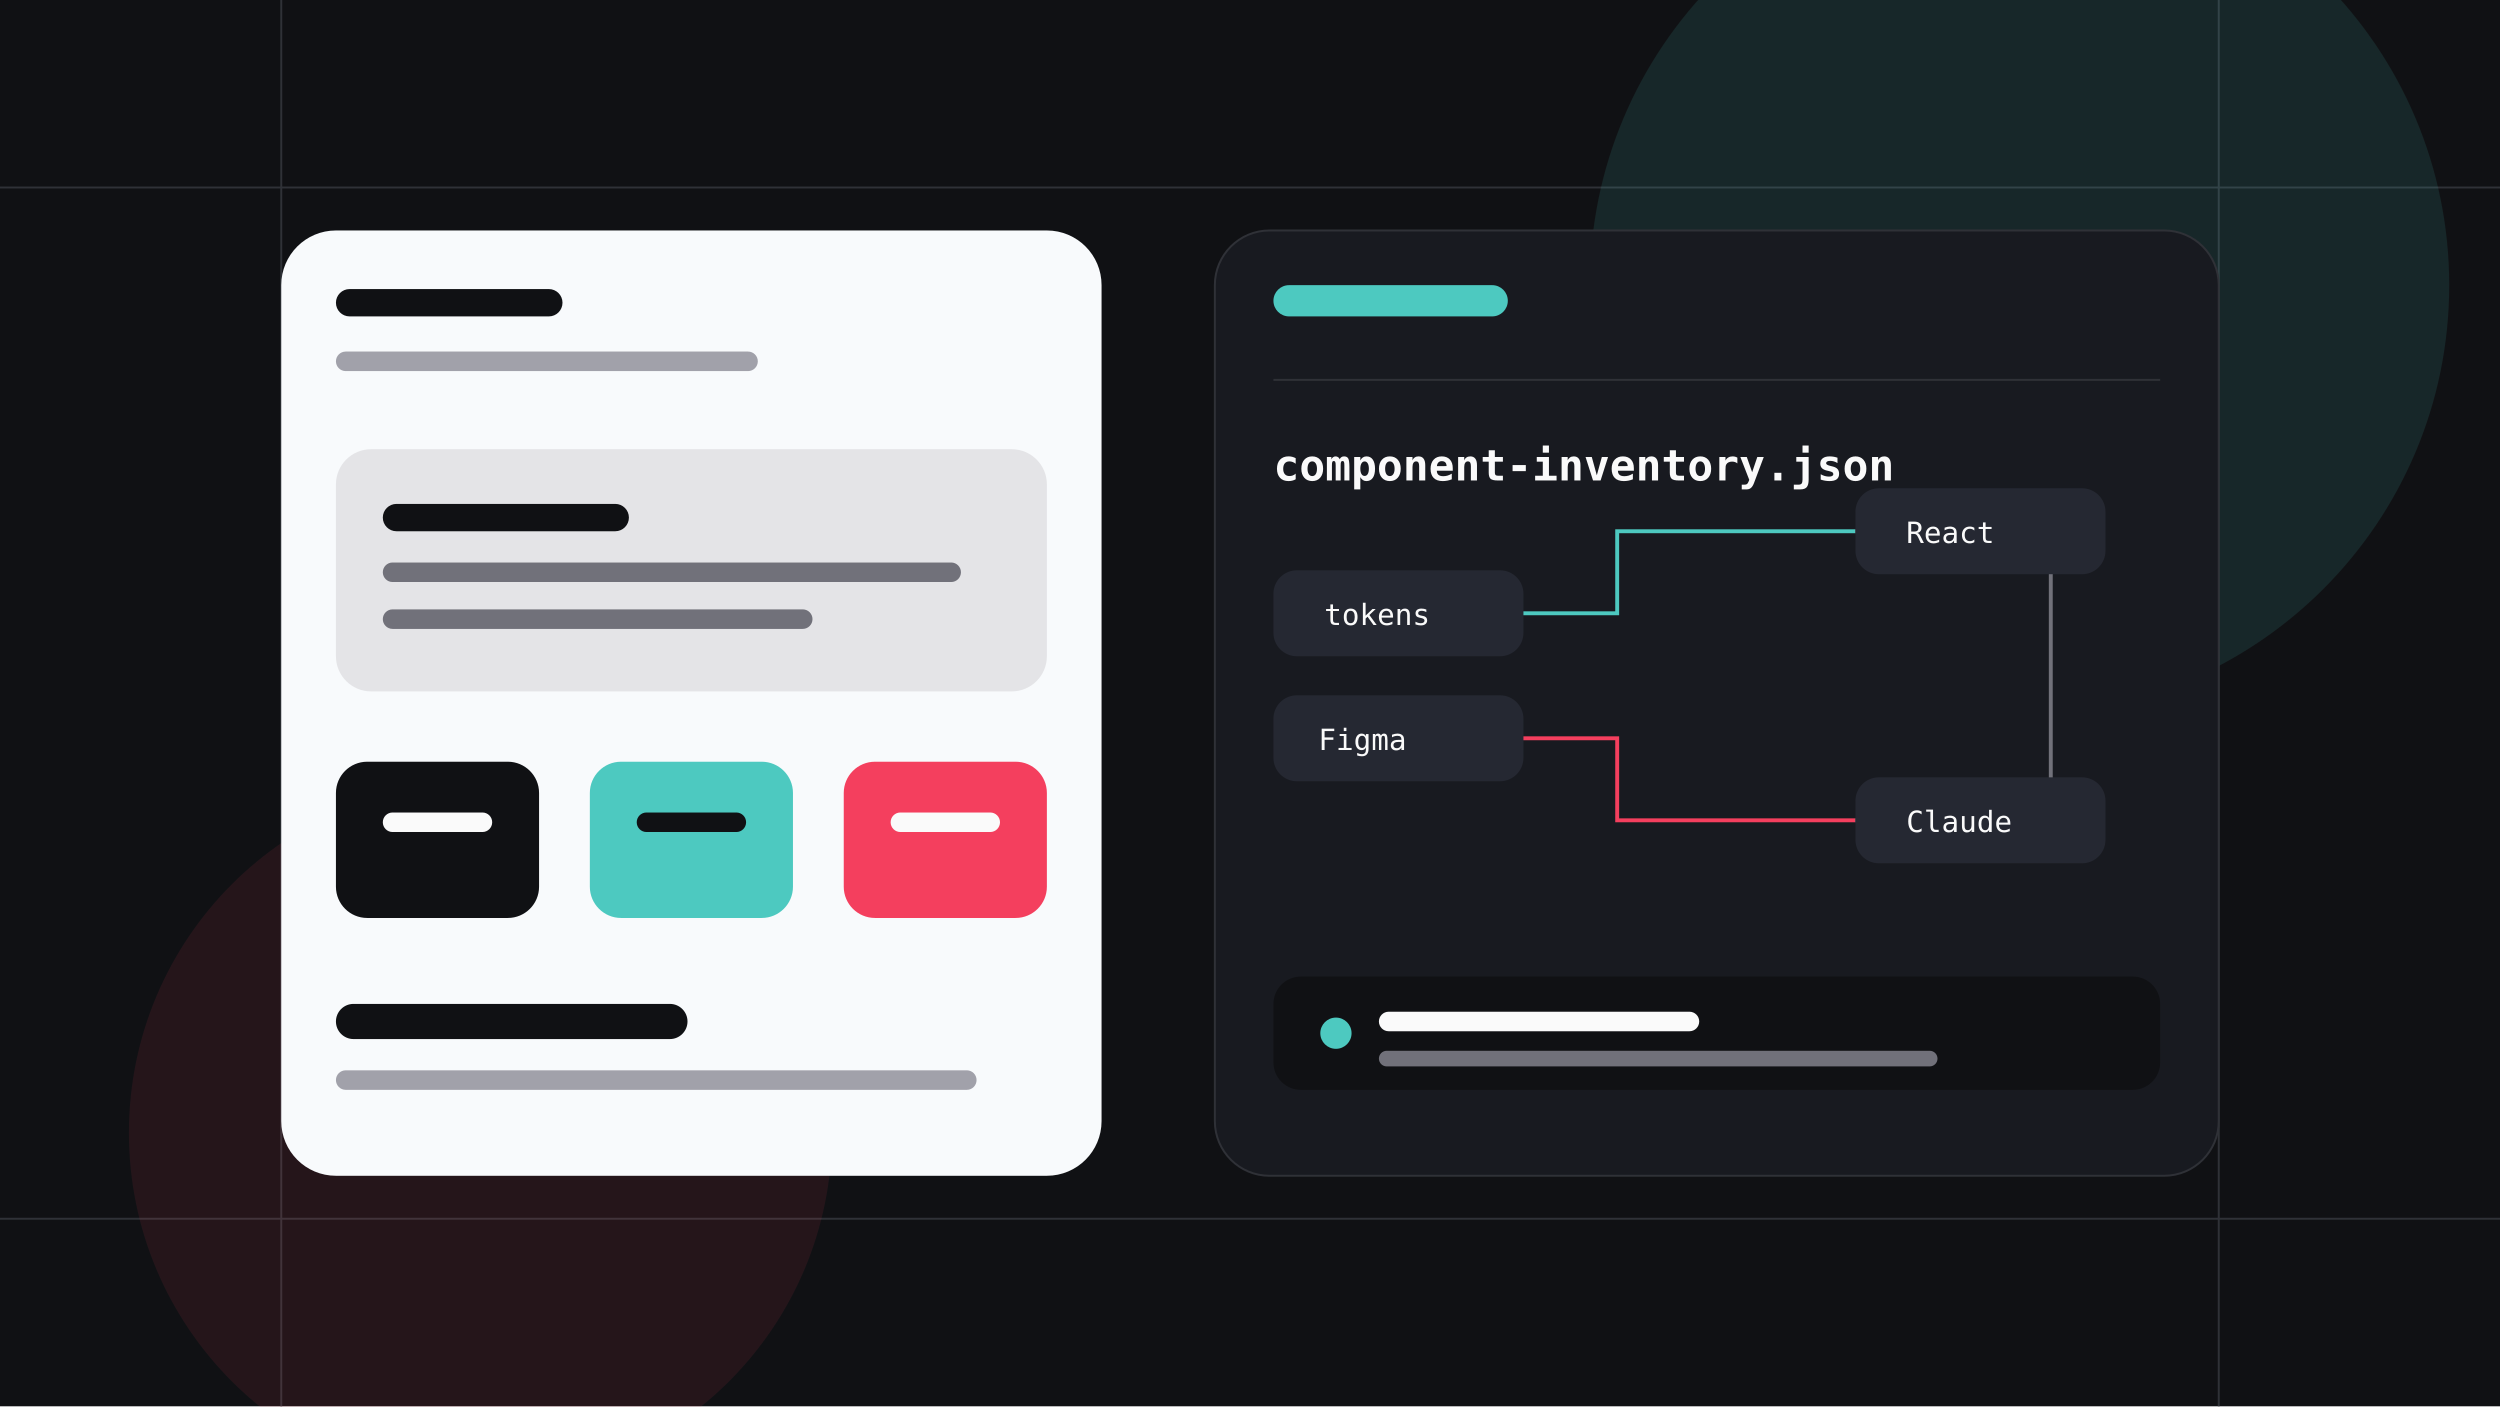
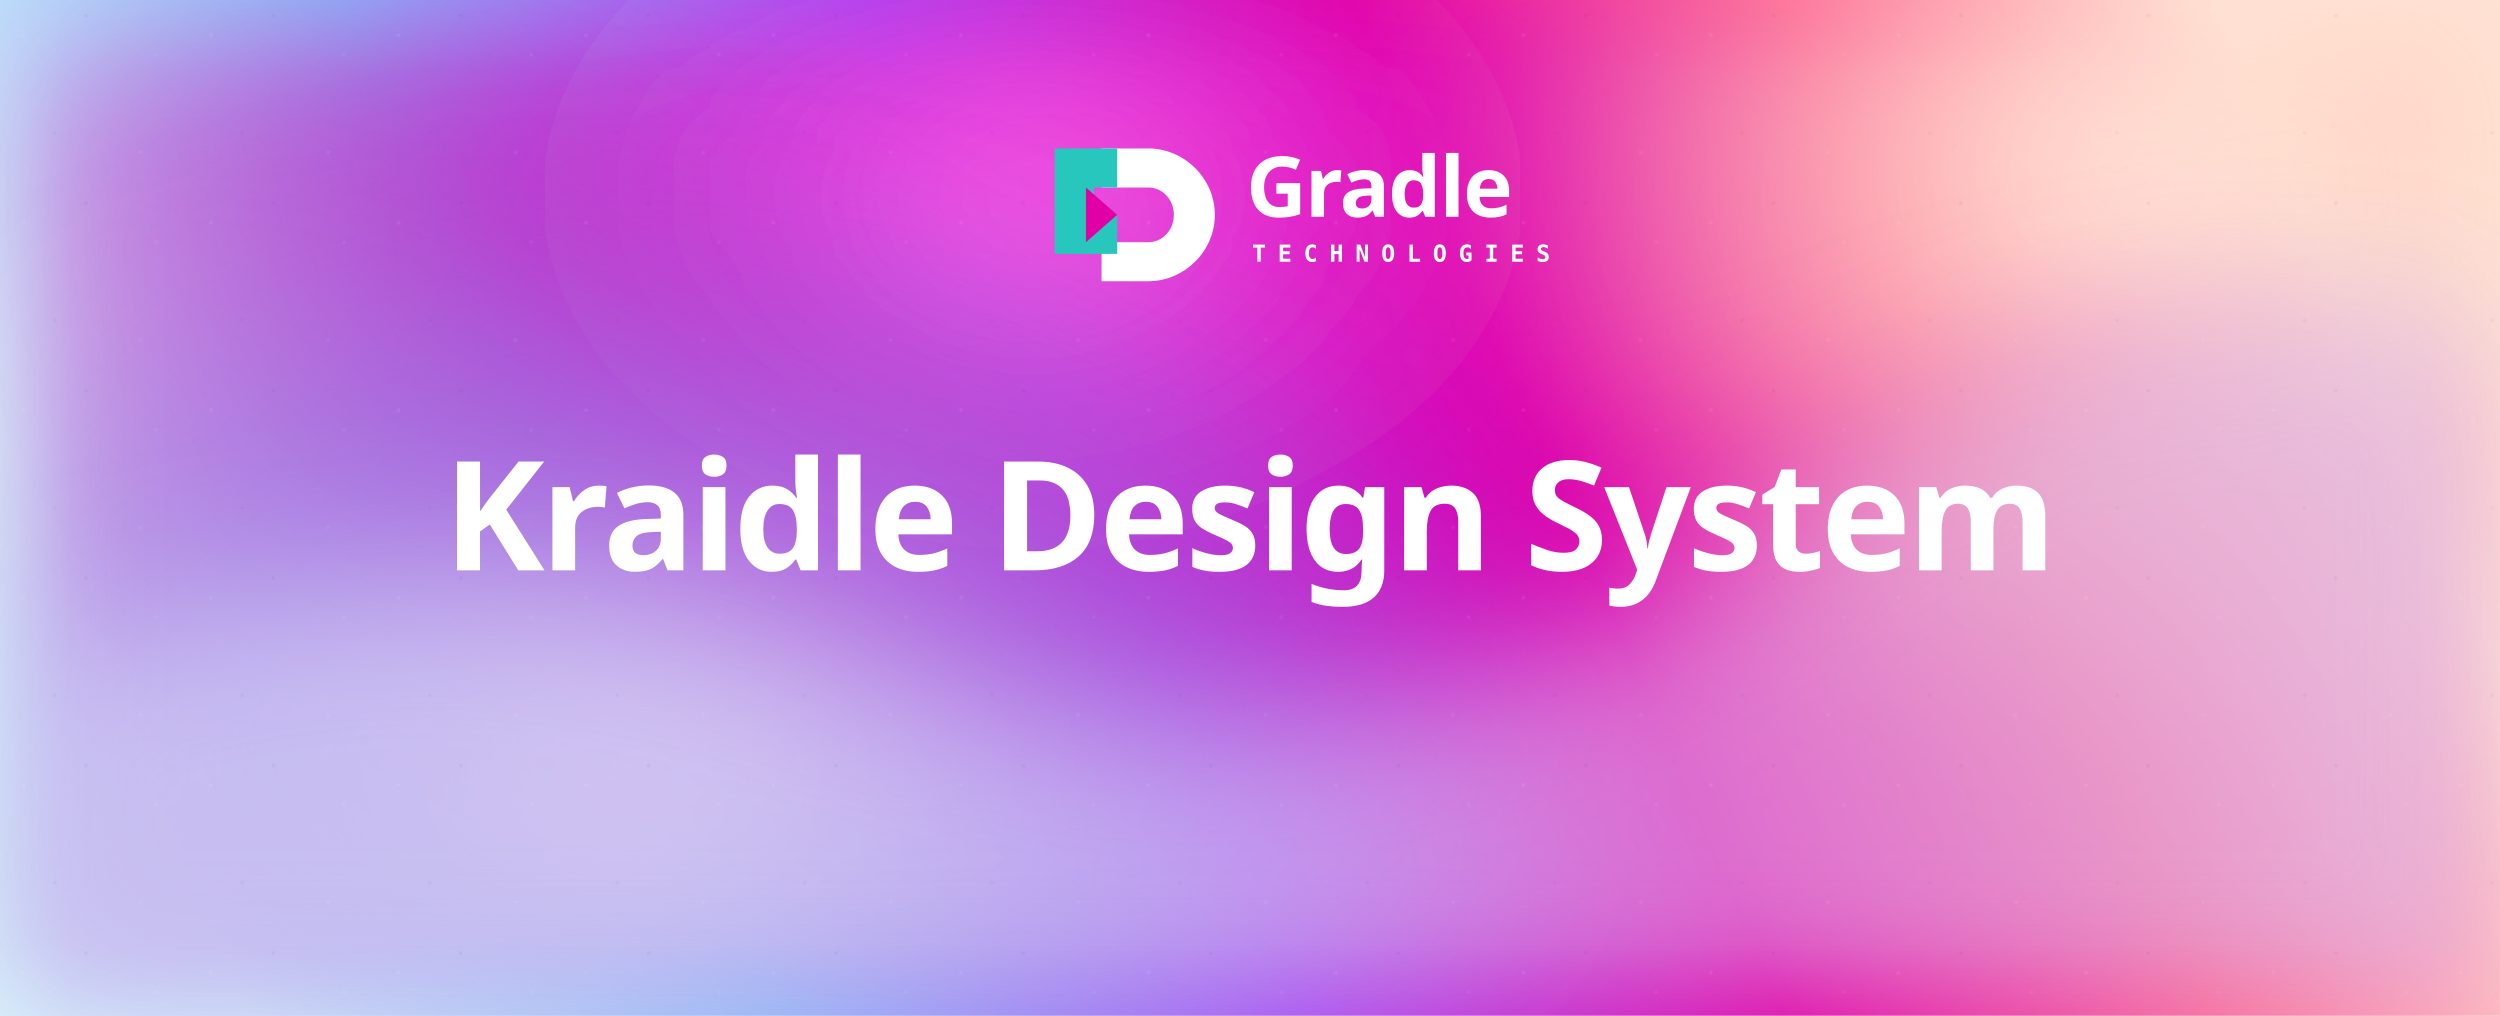
- <svg xmlns="http://www.w3.org/2000/svg" width="1280" height="720" viewBox="0 0 1280 720" role="img" aria-labelledby="title desc">
-   <rect width="1280" height="720" fill="#101114" />
-   <path d="M0 96h1280" stroke="#2f3137" stroke-width="1" />
-   <path d="M0 624h1280" stroke="#2f3137" stroke-width="1" />
-   <path d="M144 0v720M1136 0v720" stroke="#2f3137" stroke-width="1" />
-   <circle cx="1034" cy="146" r="220" fill="#4dc9c0" opacity=".12" />
-   <circle cx="246" cy="580" r="180" fill="#f43f5e" opacity=".09" />
-   <g transform="translate(144 118)">
-     <rect width="420" height="484" rx="28" fill="#f8fafc" />
-     <rect x="28" y="30" width="116" height="14" rx="7" fill="#101114" />
-     <rect x="28" y="62" width="216" height="10" rx="5" fill="#a1a1aa" />
-     <rect x="28" y="112" width="364" height="124" rx="18" fill="#e4e4e7" />
-     <rect x="52" y="140" width="126" height="14" rx="7" fill="#101114" />
-     <rect x="52" y="170" width="296" height="10" rx="5" fill="#71717a" />
-     <rect x="52" y="194" width="220" height="10" rx="5" fill="#71717a" />
-     <g transform="translate(28 272)">
-       <rect width="104" height="80" rx="16" fill="#101114" />
-       <rect x="130" width="104" height="80" rx="16" fill="#4dc9c0" />
-       <rect x="260" width="104" height="80" rx="16" fill="#f43f5e" />
-       <rect x="24" y="26" width="56" height="10" rx="5" fill="#fafafa" />
-       <rect x="154" y="26" width="56" height="10" rx="5" fill="#101114" />
-       <rect x="284" y="26" width="56" height="10" rx="5" fill="#fafafa" />
-     </g>
-     <rect x="28" y="396" width="180" height="18" rx="9" fill="#101114" />
-     <rect x="28" y="430" width="328" height="10" rx="5" fill="#a1a1aa" />
+ <svg xmlns="http://www.w3.org/2000/svg" width="1280" height="520" viewBox="0 0 1280 520" role="img" aria-labelledby="title desc">
+   <defs>
+     <linearGradient id="base" x1="110" y1="482" x2="1150" y2="38" gradientUnits="userSpaceOnUse">
+       <stop offset="0" stop-color="#d8f3fb" />
+       <stop offset="0.22" stop-color="#89bdfa" />
+       <stop offset="0.44" stop-color="#a847f4" />
+       <stop offset="0.64" stop-color="#e100a5" />
+       <stop offset="0.82" stop-color="#ff6f93" />
+       <stop offset="1" stop-color="#ffe3d5" />
+     </linearGradient>
+     <radialGradient id="pinkGlow" cx="0" cy="0" r="1" gradientTransform="matrix(520 0 0 360 528 100)" gradientUnits="userSpaceOnUse">
+       <stop stop-color="#ff5fe6" stop-opacity="0.95" />
+       <stop offset="0.52" stop-color="#d600ba" stop-opacity="0.52" />
+       <stop offset="1" stop-color="#d600ba" stop-opacity="0" />
+     </radialGradient>
+     <radialGradient id="blueGlow" cx="0" cy="0" r="1" gradientTransform="matrix(480 0 0 310 330 396)" gradientUnits="userSpaceOnUse">
+       <stop stop-color="#d4f6ff" stop-opacity="0.9" />
+       <stop offset="0.56" stop-color="#7db8ff" stop-opacity="0.55" />
+       <stop offset="1" stop-color="#7db8ff" stop-opacity="0" />
+     </radialGradient>
+     <radialGradient id="creamGlow" cx="0" cy="0" r="1" gradientTransform="matrix(360 0 0 280 1098 92)" gradientUnits="userSpaceOnUse">
+       <stop stop-color="#ffe9dd" stop-opacity="0.95" />
+       <stop offset="0.62" stop-color="#ffc4b3" stop-opacity="0.5" />
+       <stop offset="1" stop-color="#ffc4b3" stop-opacity="0" />
+     </radialGradient>
+     <filter id="soften" x="-20%" y="-20%" width="140%" height="140%">
+       <feGaussianBlur stdDeviation="38" />
+     </filter>
+     <pattern id="grain" width="96" height="96" patternUnits="userSpaceOnUse">
+       <rect width="96" height="96" fill="transparent" />
+       <circle cx="12" cy="18" r="1" fill="#ffffff" opacity="0.13" />
+       <circle cx="44" cy="8" r="1" fill="#111827" opacity="0.08" />
+       <circle cx="80" cy="28" r="1" fill="#ffffff" opacity="0.1" />
+       <circle cx="28" cy="68" r="1" fill="#111827" opacity="0.07" />
+       <circle cx="72" cy="78" r="1" fill="#ffffff" opacity="0.11" />
+     </pattern>
+   </defs>
+   <rect width="1280" height="520" fill="url(#base)" />
+   <rect width="1280" height="520" fill="url(#pinkGlow)" filter="url(#soften)" />
+   <rect width="1280" height="520" fill="url(#blueGlow)" filter="url(#soften)" />
+   <rect width="1280" height="520" fill="url(#creamGlow)" filter="url(#soften)" />
+   <path d="M-80 56C176-28 336 86 480 166c174 96 330 102 492 34 128-54 246-44 388 10v378H-80V56Z" fill="#cf00b3" opacity="0.32" filter="url(#soften)" />
+   <path d="M-120 408c188-122 360-136 536-76 212 72 360 32 516-80 118-84 248-136 456-88v420H-120V408Z" fill="#dff7ff" opacity="0.44" filter="url(#soften)" />
+   <rect width="1280" height="520" fill="url(#grain)" opacity="0.55" />
+   <g transform="translate(540 76)">
+     <path d="M24 0h24c18 0 34 15 34 34S66 68 48 68H24V48h24c7 0 13-6 13-14s-6-14-13-14H24V0Z" fill="#ffffff" />
+     <path d="M0 0h32v20H20v14h12v20H0V0Z" fill="#28c7bd" />
+     <path d="M16 20 32 34 16 48V20Z" fill="#e100a5" />
+     <text x="98" y="35" fill="#ffffff" font-family="Geist, ui-sans-serif, system-ui, sans-serif" font-size="43" font-weight="700" letter-spacing="-1">Gradle</text>
+     <text x="101" y="58" fill="#ffffff" font-family="Geist Mono, ui-monospace, SFMono-Regular, Menlo, monospace" font-size="12" font-weight="600" letter-spacing="6">TECHNOLOGIES</text>
  </g>
-   <g transform="translate(622 118)">
-     <rect width="514" height="484" rx="28" fill="#181a20" stroke="#2f3137" />
-     <rect x="30" y="28" width="120" height="16" rx="8" fill="#4dc9c0" />
-     <rect x="30" y="76" width="454" height="1" fill="#2f3137" />
-     <text x="30" y="128" fill="#fafafa" font-family="ui-monospace, SFMono-Regular, Menlo, monospace" font-size="22" font-weight="600">component-inventory.json</text>
-     <g fill="none" stroke-width="2">
-       <path d="M58 196h148v-42h122" stroke="#4dc9c0" />
-       <path d="M58 260h148v42h122" stroke="#f43f5e" />
-       <path d="M328 154h100v148H328" stroke="#71717a" />
-     </g>
-     <g>
-       <rect x="30" y="174" width="128" height="44" rx="12" fill="#252832" />
-       <rect x="30" y="238" width="128" height="44" rx="12" fill="#252832" />
-       <rect x="328" y="132" width="128" height="44" rx="12" fill="#252832" />
-       <rect x="328" y="280" width="128" height="44" rx="12" fill="#252832" />
-       <text x="56" y="202" fill="#fafafa" font-family="ui-monospace, SFMono-Regular, Menlo, monospace" font-size="15">tokens</text>
-       <text x="53" y="266" fill="#fafafa" font-family="ui-monospace, SFMono-Regular, Menlo, monospace" font-size="15">Figma</text>
-       <text x="354" y="160" fill="#fafafa" font-family="ui-monospace, SFMono-Regular, Menlo, monospace" font-size="15">React</text>
-       <text x="354" y="308" fill="#fafafa" font-family="ui-monospace, SFMono-Regular, Menlo, monospace" font-size="15">Claude</text>
-     </g>
-     <rect x="30" y="382" width="454" height="58" rx="14" fill="#101114" />
-     <circle cx="62" cy="411" r="8" fill="#4dc9c0" />
-     <rect x="84" y="400" width="164" height="10" rx="5" fill="#fafafa" />
-     <rect x="84" y="420" width="286" height="8" rx="4" fill="#71717a" />
-   </g>
+   <text x="640" y="292" fill="#ffffff" text-anchor="middle" font-family="Geist, ui-sans-serif, system-ui, sans-serif" font-size="78" font-weight="700" letter-spacing="-2">
+     Kraidle Design System
+   </text>
</svg>
